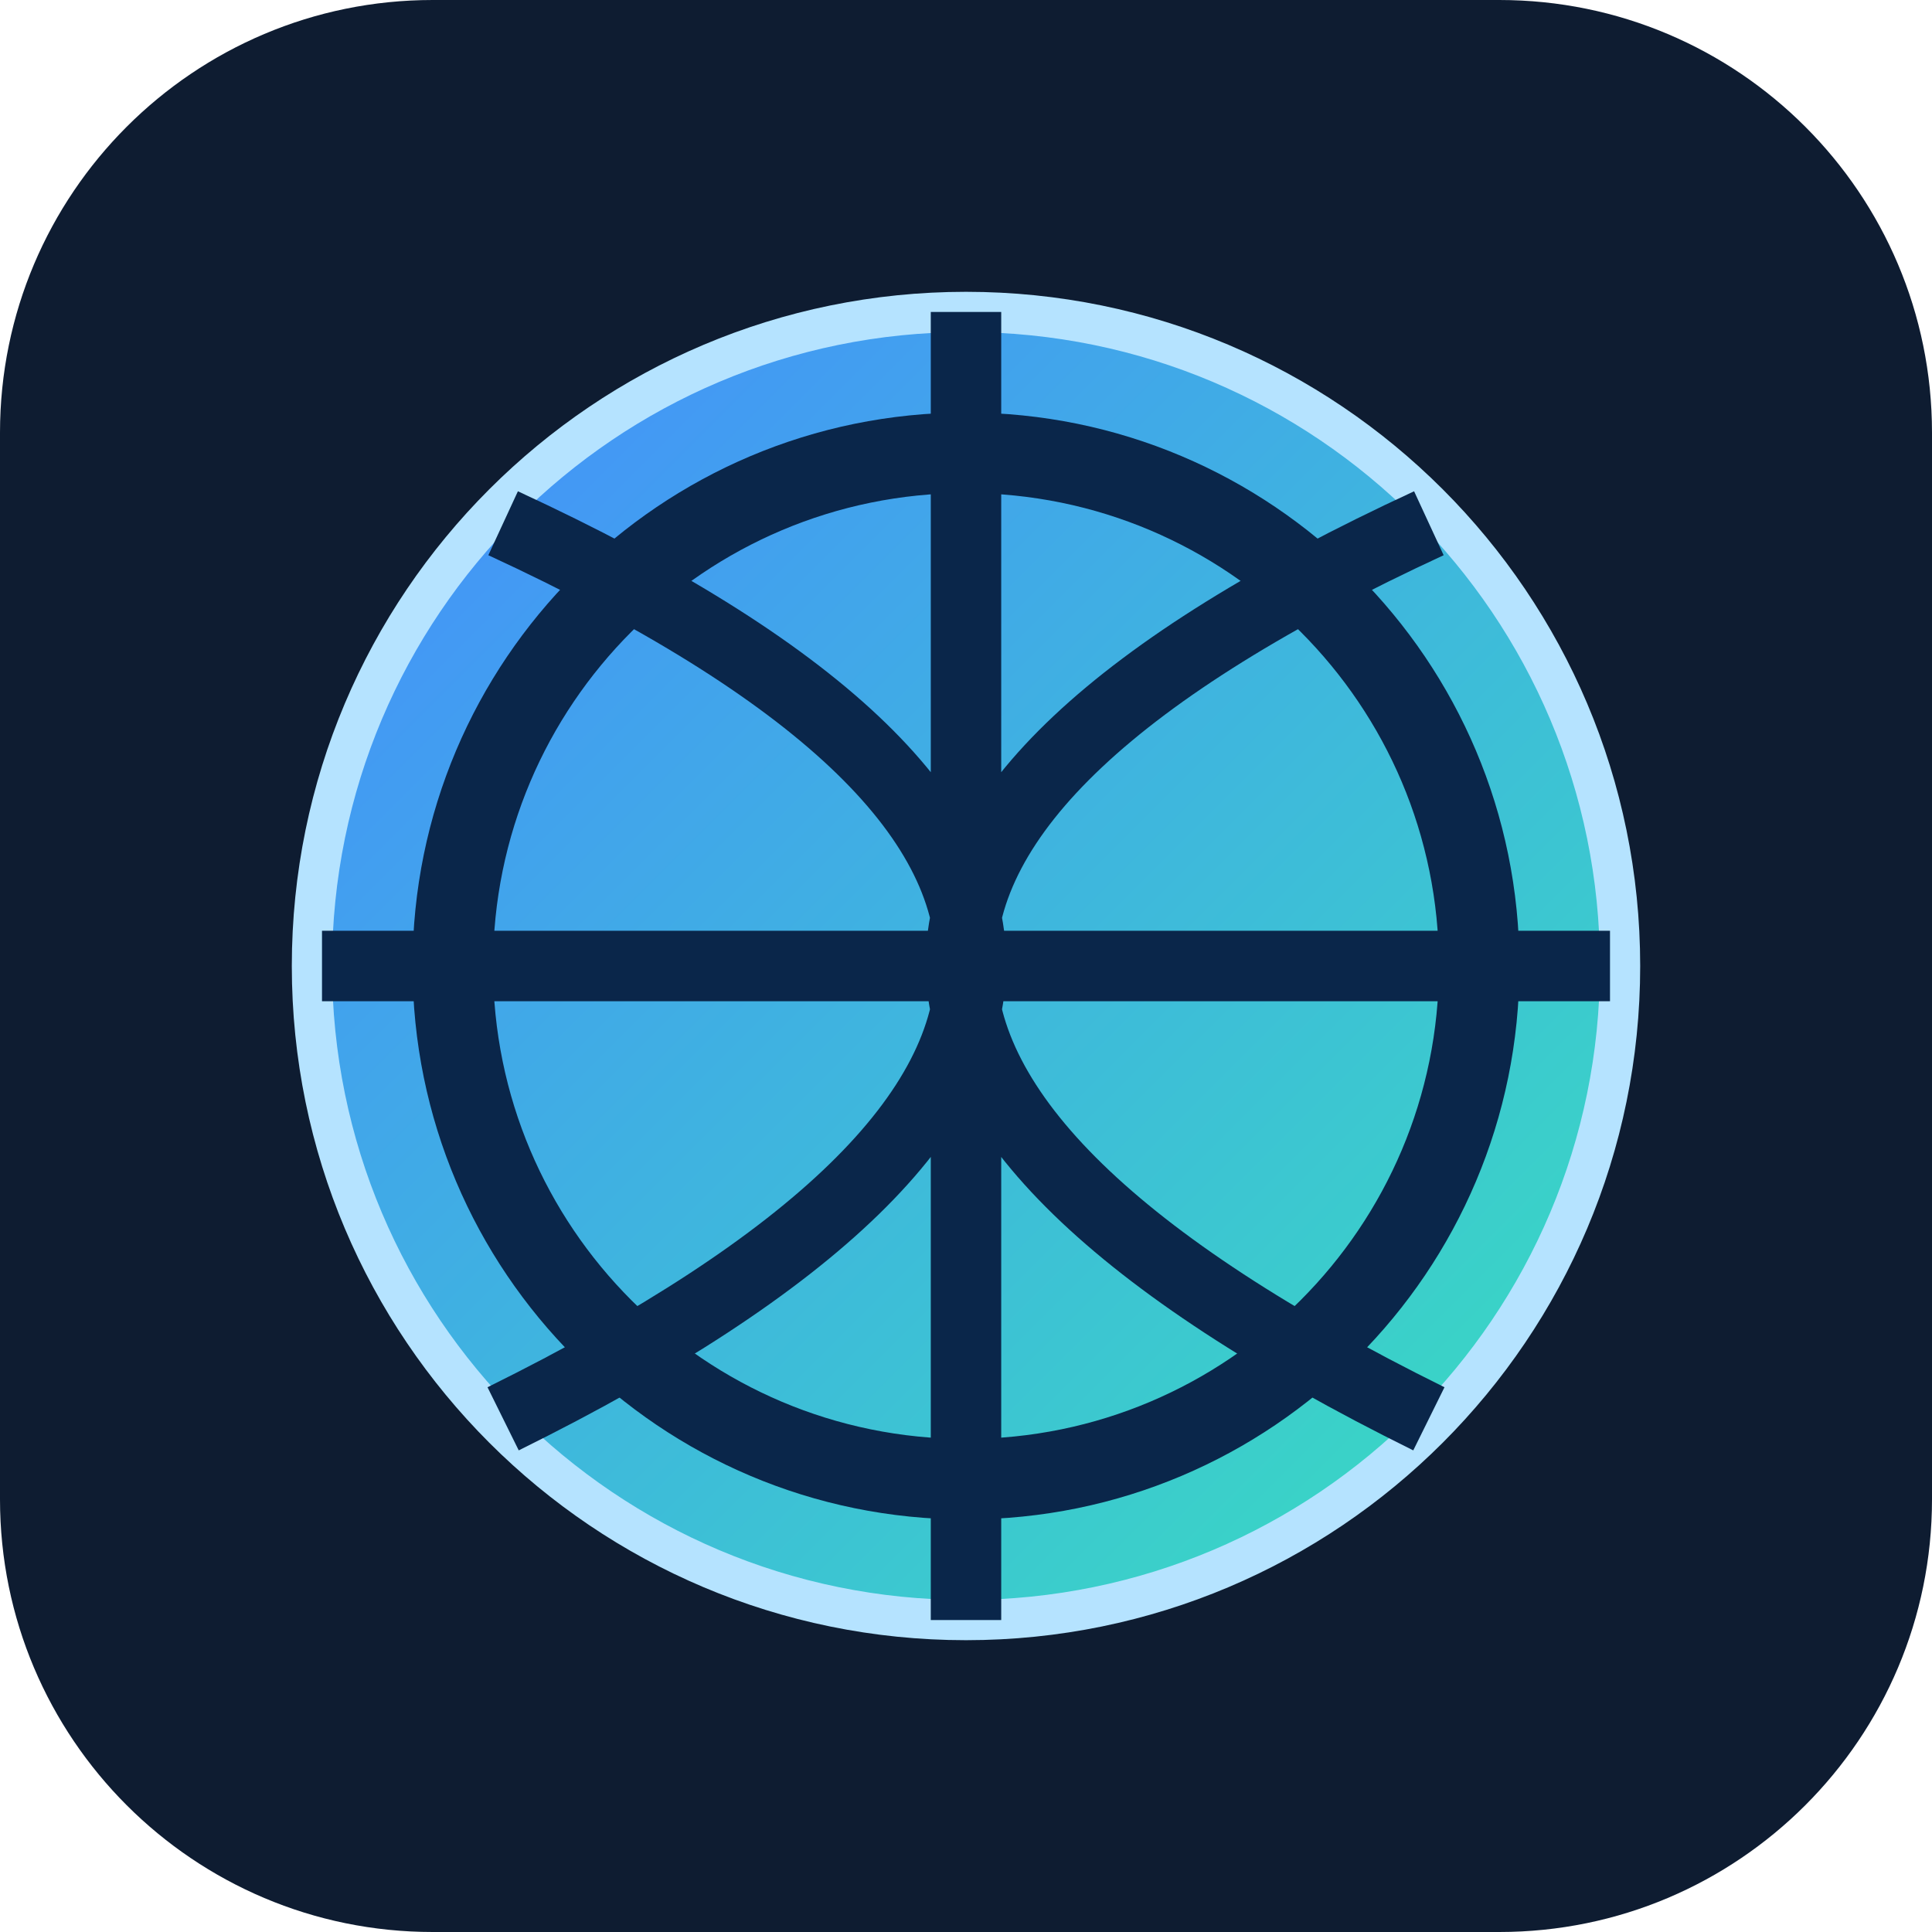
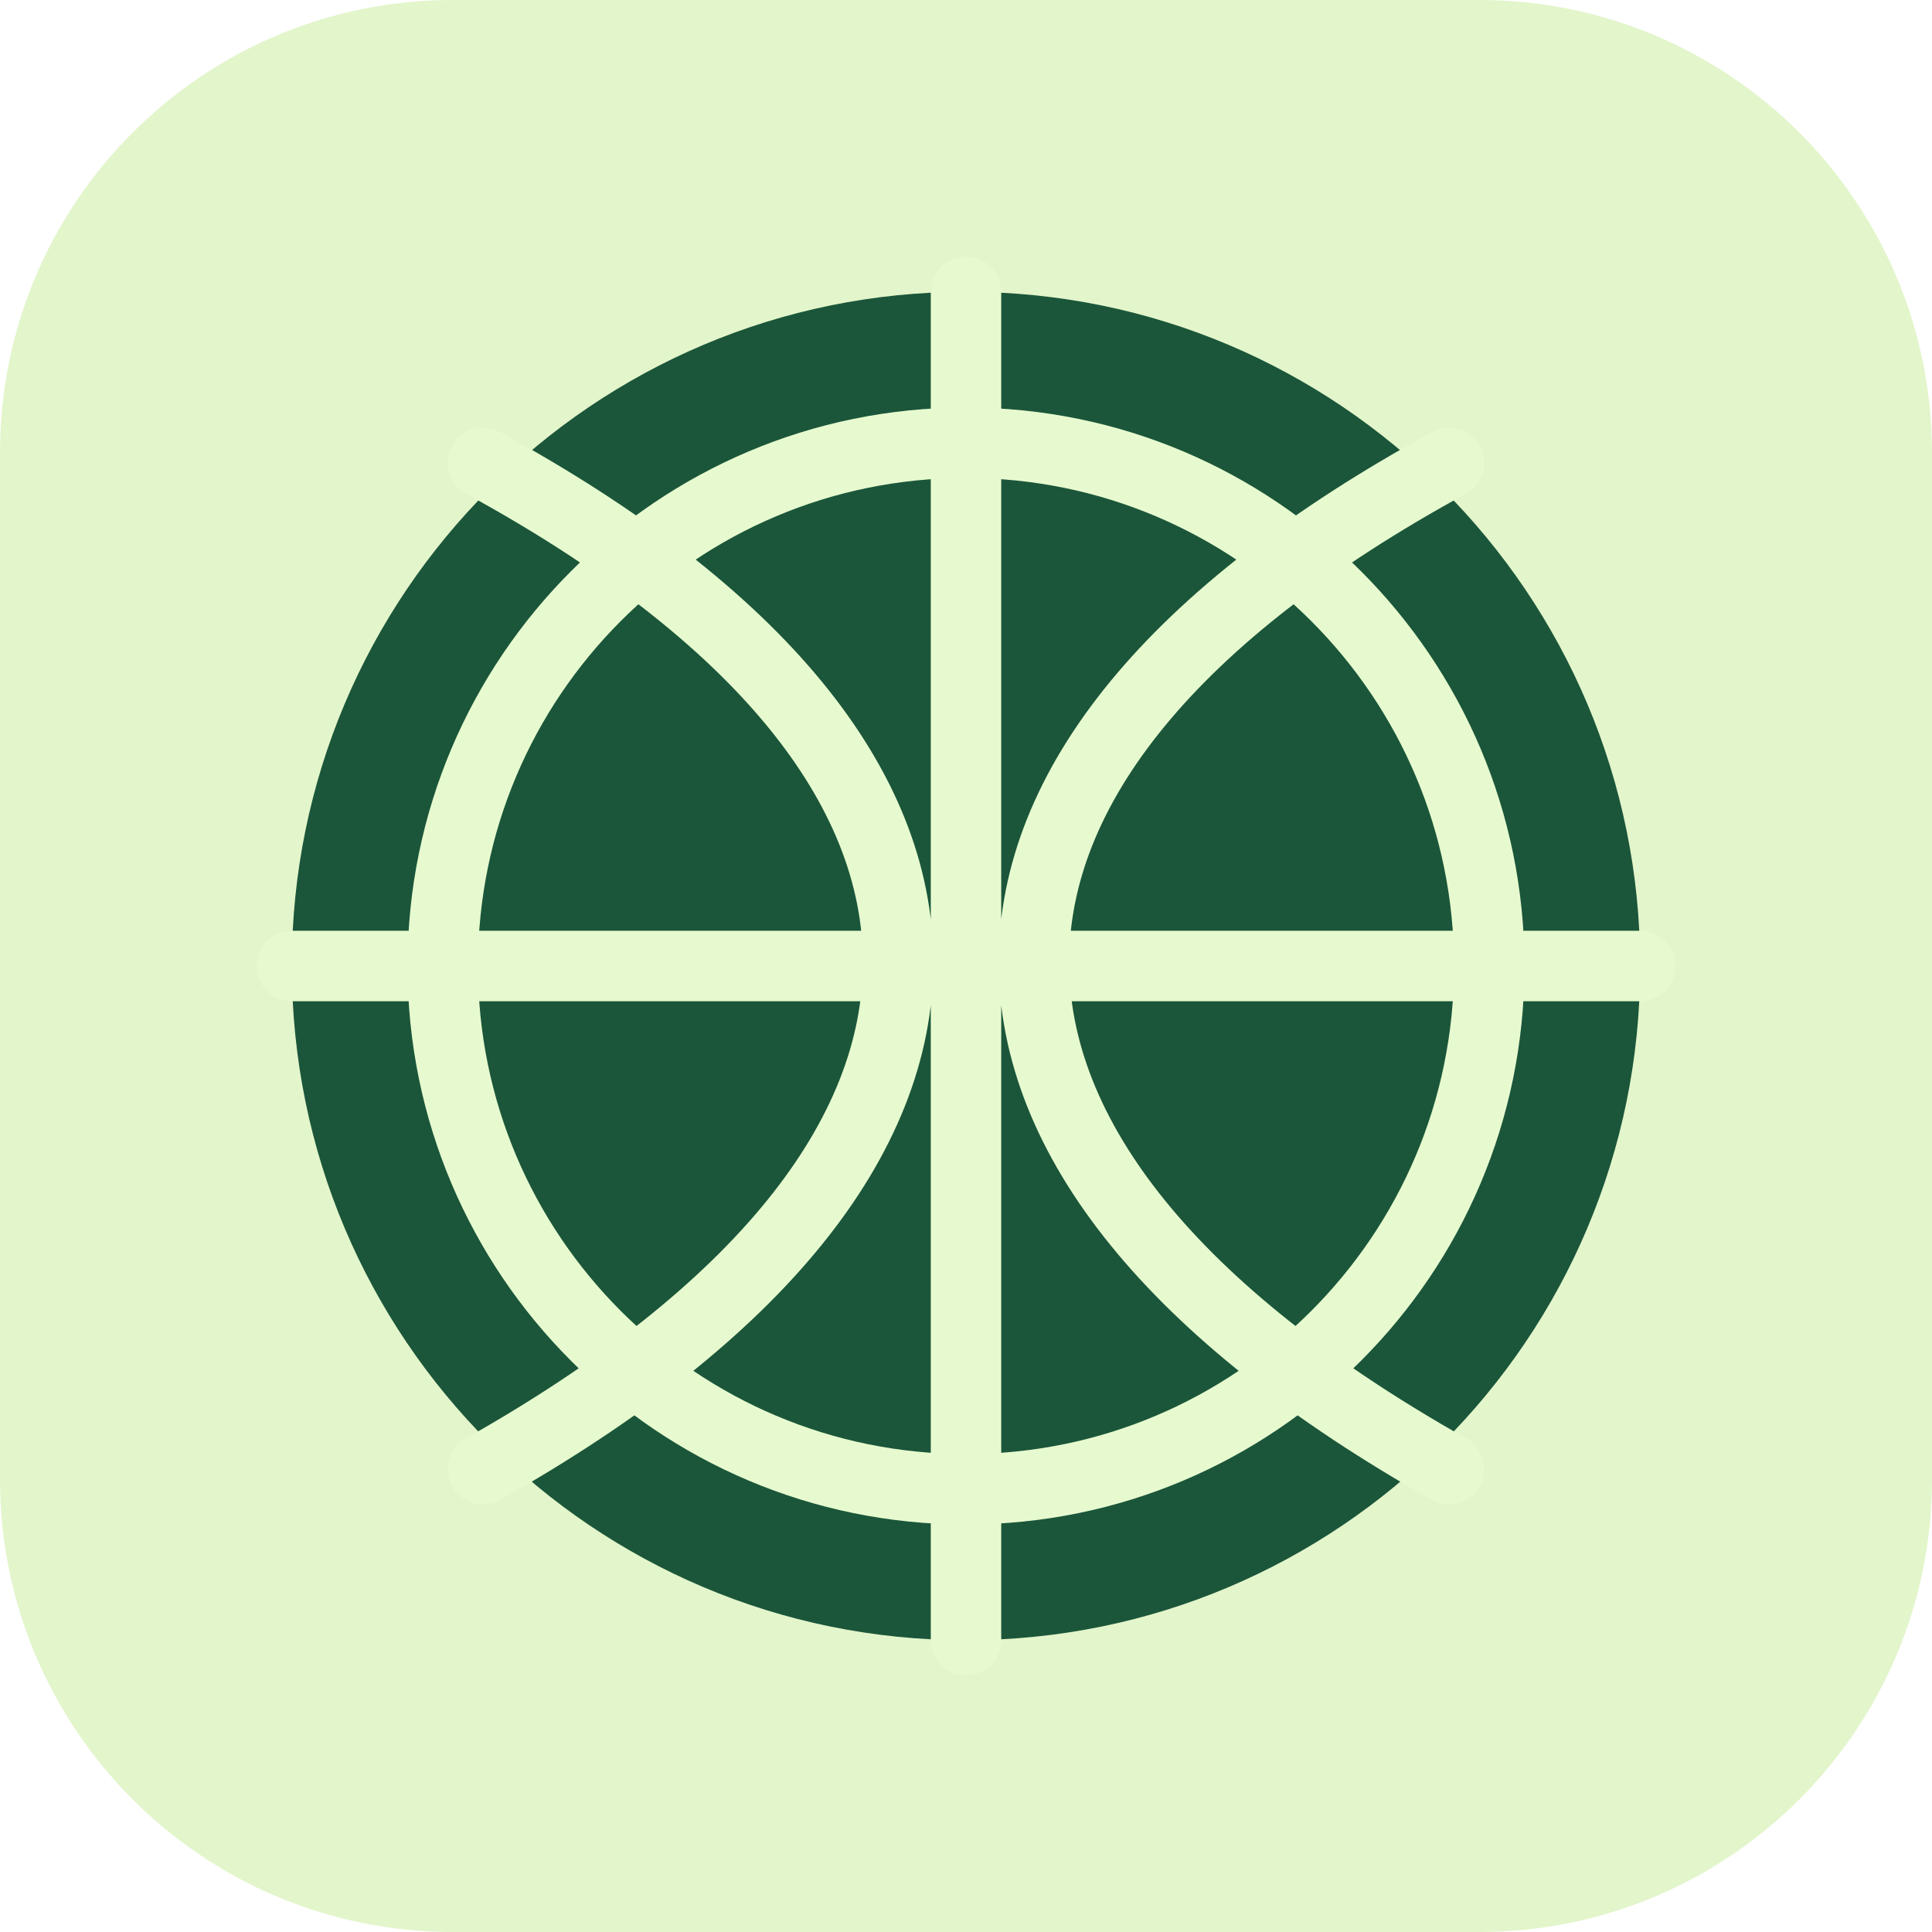
<svg xmlns="http://www.w3.org/2000/svg" width="192" height="192" viewBox="0 0 192 192">
-   <defs>
-     <linearGradient id="a" x1="0" y1="0" x2="1" y2="1">
-       <stop stop-color="#458bff" />
-       <stop offset="1" stop-color="#38e0bd" />
-     </linearGradient>
-   </defs>
-   <rect width="192" height="192" rx="43" fill="#0e1c31" />
-   <circle cx="96" cy="96" r="65" fill="url(#a)" stroke="#b5e3ff" stroke-width="4" />
-   <circle cx="96" cy="96" r="51" fill="none" stroke="#0a264a" stroke-width="8" />
-   <path d="M32 96h128M96 31v130M50 52q93 43 0 89M142 52q-93 43 0 89" fill="none" stroke="#0a264a" stroke-width="7" />
+   <rect width="192" height="192" rx="45" fill="#e3f5cb" />
+   <circle cx="96" cy="96" r="67" fill="#1b563a" />
+   <circle cx="96" cy="96" r="52" fill="none" stroke="#e7facf" stroke-width="7" />
+   <path d="M29 96H163M96 29V163M48 46C103 76 103 115 48 146M144 46C89 76 89 115 144 146" fill="none" stroke="#e7facf" stroke-width="7" stroke-linecap="round" />
</svg>
